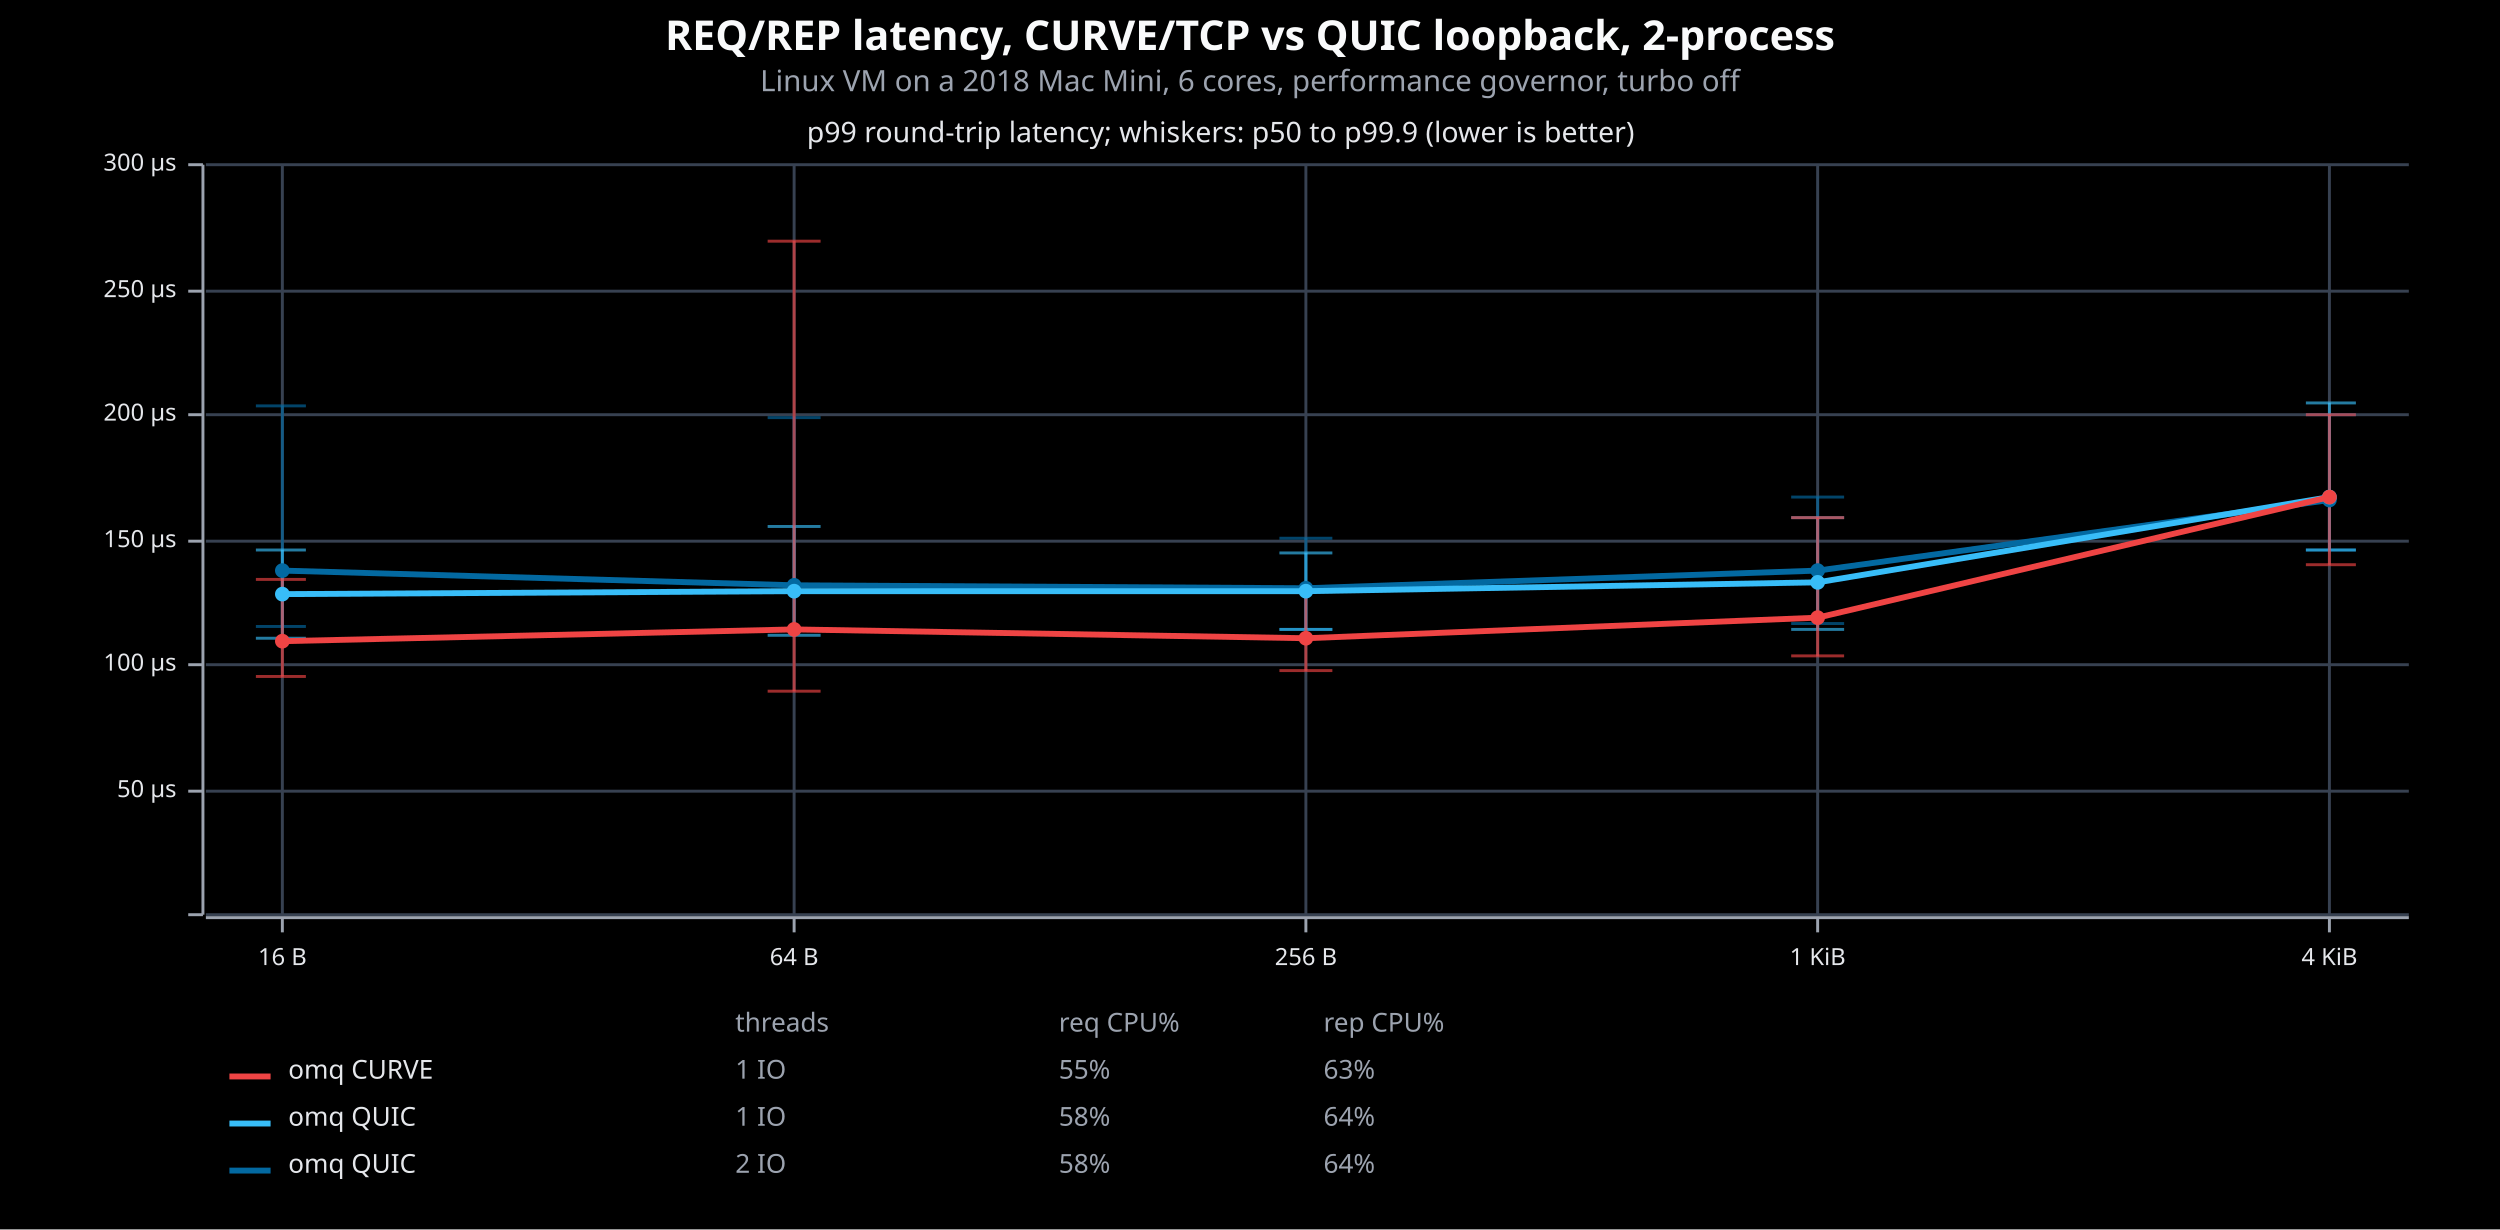
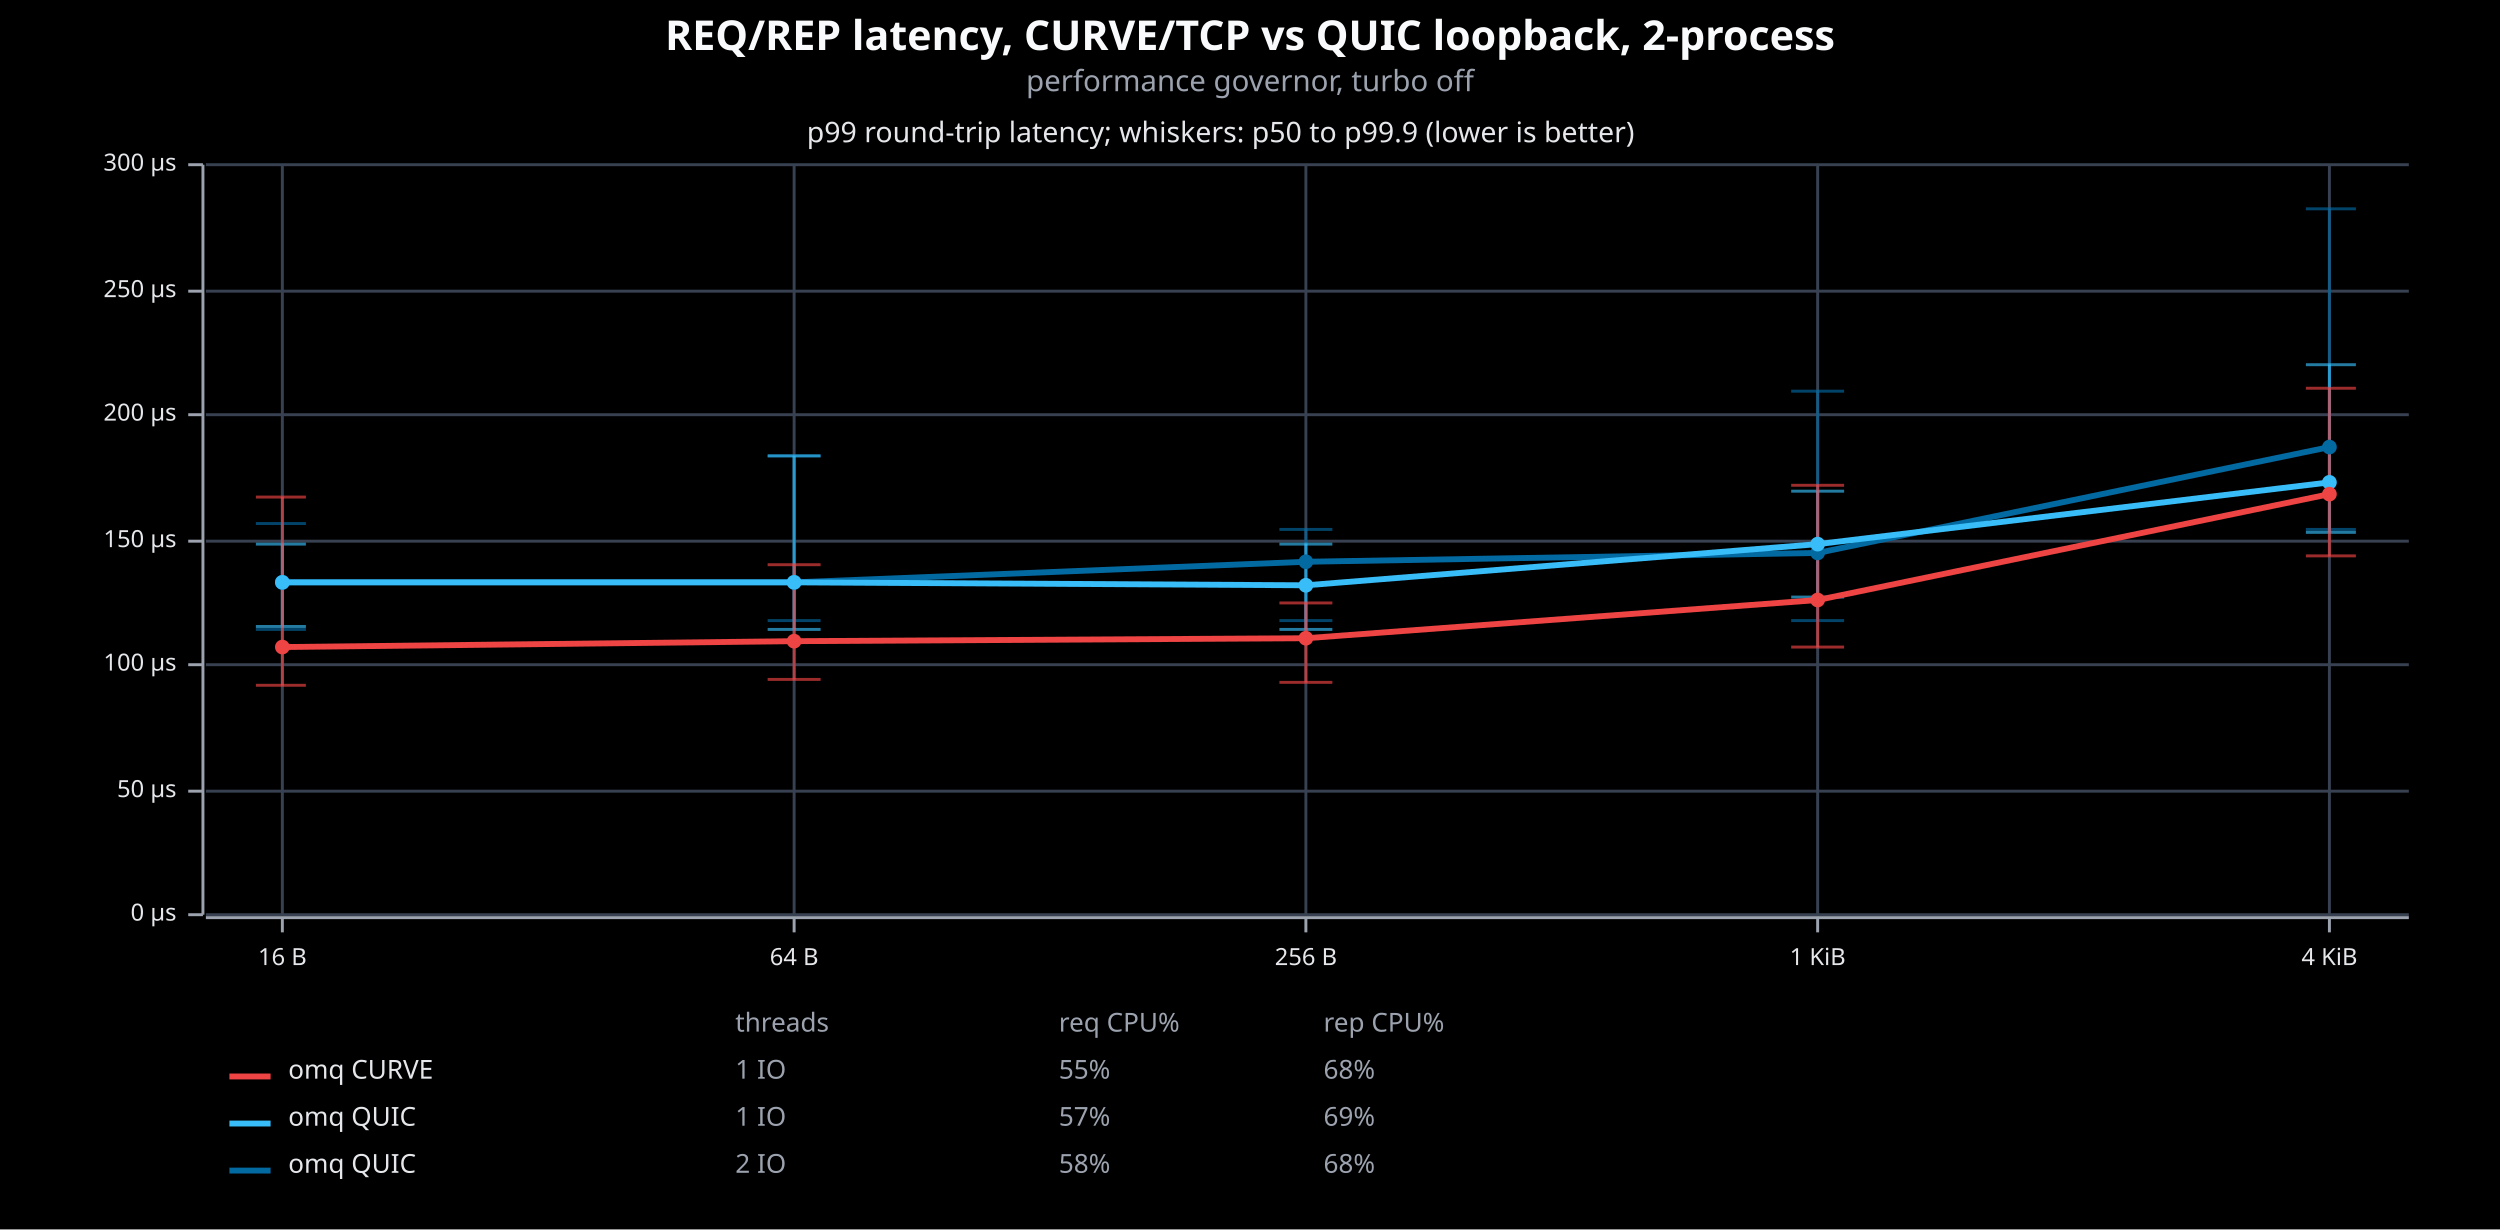
<svg xmlns="http://www.w3.org/2000/svg" viewBox="0 0 850 418" font-family="system-ui, -apple-system, sans-serif">
  <rect x="0" y="0" width="850" height="418" opacity="1" fill="#000000" stroke="none" />
  <text x="425" y="17" text-anchor="middle" font-family="sans-serif" font-size="14" font-weight="bold" fill="#F9FAFB">REQ/REP latency, CURVE/TCP vs QUIC loopback, 2-process</text>
-   <text x="425" y="31" text-anchor="middle" font-family="sans-serif" font-size="10" fill="#9CA3AF">Linux VM on a 2018 Mac Mini, 6 cores, performance governor, turbo off</text>
+   <text x="425" y="31" text-anchor="middle" font-family="sans-serif" font-size="10" fill="#9CA3AF">performance governor, turbo off</text>
  <text x="415" y="41" dy="0.76em" text-anchor="middle" font-family="sans-serif" font-size="9.677" opacity="1" fill="#E5E7EB">
p99 round-trip latency; whiskers: p50 to p99.9 (lower is better)
</text>
  <line opacity="1" stroke="#374151" stroke-width="1" x1="96" y1="311" x2="96" y2="56" />
  <line opacity="1" stroke="#374151" stroke-width="1" x1="270" y1="311" x2="270" y2="56" />
  <line opacity="1" stroke="#374151" stroke-width="1" x1="444" y1="311" x2="444" y2="56" />
  <line opacity="1" stroke="#374151" stroke-width="1" x1="618" y1="311" x2="618" y2="56" />
  <line opacity="1" stroke="#374151" stroke-width="1" x1="792" y1="311" x2="792" y2="56" />
  <line opacity="1" stroke="#374151" stroke-width="1" x1="70" y1="311" x2="819" y2="311" />
  <line opacity="1" stroke="#374151" stroke-width="1" x1="70" y1="269" x2="819" y2="269" />
  <line opacity="1" stroke="#374151" stroke-width="1" x1="70" y1="226" x2="819" y2="226" />
  <line opacity="1" stroke="#374151" stroke-width="1" x1="70" y1="184" x2="819" y2="184" />
  <line opacity="1" stroke="#374151" stroke-width="1" x1="70" y1="141" x2="819" y2="141" />
  <line opacity="1" stroke="#374151" stroke-width="1" x1="70" y1="99" x2="819" y2="99" />
  <line opacity="1" stroke="#374151" stroke-width="1" x1="70" y1="56" x2="819" y2="56" />
  <polyline fill="none" opacity="1" stroke="#9CA3AF" stroke-width="1" points="69,56 69,311 " />
  <text x="60" y="311" dy="0.5ex" text-anchor="end" font-family="sans-serif" font-size="8.065" opacity="1" fill="#E5E7EB">
- 
+ 0 μs
</text>
  <polyline fill="none" opacity="1" stroke="#9CA3AF" stroke-width="1" points="64,311 69,311 " />
  <text x="60" y="269" dy="0.5ex" text-anchor="end" font-family="sans-serif" font-size="8.065" opacity="1" fill="#E5E7EB">
50 μs
</text>
  <polyline fill="none" opacity="1" stroke="#9CA3AF" stroke-width="1" points="64,269 69,269 " />
  <text x="60" y="226" dy="0.5ex" text-anchor="end" font-family="sans-serif" font-size="8.065" opacity="1" fill="#E5E7EB">
100 μs
</text>
  <polyline fill="none" opacity="1" stroke="#9CA3AF" stroke-width="1" points="64,226 69,226 " />
  <text x="60" y="184" dy="0.5ex" text-anchor="end" font-family="sans-serif" font-size="8.065" opacity="1" fill="#E5E7EB">
150 μs
</text>
  <polyline fill="none" opacity="1" stroke="#9CA3AF" stroke-width="1" points="64,184 69,184 " />
  <text x="60" y="141" dy="0.5ex" text-anchor="end" font-family="sans-serif" font-size="8.065" opacity="1" fill="#E5E7EB">
200 μs
</text>
  <polyline fill="none" opacity="1" stroke="#9CA3AF" stroke-width="1" points="64,141 69,141 " />
  <text x="60" y="99" dy="0.5ex" text-anchor="end" font-family="sans-serif" font-size="8.065" opacity="1" fill="#E5E7EB">
250 μs
</text>
  <polyline fill="none" opacity="1" stroke="#9CA3AF" stroke-width="1" points="64,99 69,99 " />
  <text x="60" y="56" dy="0.5ex" text-anchor="end" font-family="sans-serif" font-size="8.065" opacity="1" fill="#E5E7EB">
300 μs
</text>
  <polyline fill="none" opacity="1" stroke="#9CA3AF" stroke-width="1" points="64,56 69,56 " />
  <polyline fill="none" opacity="1" stroke="#9CA3AF" stroke-width="1" points="70,312 819,312 " />
  <text x="96" y="322" dy="0.76em" text-anchor="middle" font-family="sans-serif" font-size="8.065" opacity="1" fill="#E5E7EB">
16 B
</text>
  <polyline fill="none" opacity="1" stroke="#9CA3AF" stroke-width="1" points="96,312 96,317 " />
  <text x="270" y="322" dy="0.76em" text-anchor="middle" font-family="sans-serif" font-size="8.065" opacity="1" fill="#E5E7EB">
64 B
</text>
  <polyline fill="none" opacity="1" stroke="#9CA3AF" stroke-width="1" points="270,312 270,317 " />
  <text x="444" y="322" dy="0.76em" text-anchor="middle" font-family="sans-serif" font-size="8.065" opacity="1" fill="#E5E7EB">
256 B
</text>
  <polyline fill="none" opacity="1" stroke="#9CA3AF" stroke-width="1" points="444,312 444,317 " />
  <text x="618" y="322" dy="0.76em" text-anchor="middle" font-family="sans-serif" font-size="8.065" opacity="1" fill="#E5E7EB">
1 KiB
</text>
  <polyline fill="none" opacity="1" stroke="#9CA3AF" stroke-width="1" points="618,312 618,317 " />
  <text x="792" y="322" dy="0.76em" text-anchor="middle" font-family="sans-serif" font-size="8.065" opacity="1" fill="#E5E7EB">
4 KiB
</text>
  <polyline fill="none" opacity="1" stroke="#9CA3AF" stroke-width="1" points="792,312 792,317 " />
-   <polyline fill="none" opacity="0.65" stroke="#0369A1" stroke-width="1" points="96,213 96,138 " />
-   <polyline fill="none" opacity="0.65" stroke="#0369A1" stroke-width="1" points="87,213 104,213 " />
-   <polyline fill="none" opacity="0.65" stroke="#0369A1" stroke-width="1" points="87,138 104,138 " />
-   <polyline fill="none" opacity="0.65" stroke="#0369A1" stroke-width="1" points="270,214 270,142 " />
-   <polyline fill="none" opacity="0.65" stroke="#0369A1" stroke-width="1" points="261,214 279,214 " />
-   <polyline fill="none" opacity="0.65" stroke="#0369A1" stroke-width="1" points="261,142 279,142 " />
-   <polyline fill="none" opacity="0.65" stroke="#0369A1" stroke-width="1" points="444,214 444,183 " />
-   <polyline fill="none" opacity="0.65" stroke="#0369A1" stroke-width="1" points="435,214 453,214 " />
-   <polyline fill="none" opacity="0.65" stroke="#0369A1" stroke-width="1" points="435,183 453,183 " />
-   <polyline fill="none" opacity="0.65" stroke="#0369A1" stroke-width="1" points="618,212 618,169 " />
-   <polyline fill="none" opacity="0.65" stroke="#0369A1" stroke-width="1" points="609,212 627,212 " />
-   <polyline fill="none" opacity="0.65" stroke="#0369A1" stroke-width="1" points="609,169 627,169 " />
-   <polyline fill="none" opacity="0.65" stroke="#0369A1" stroke-width="1" points="792,187 792,141 " />
-   <polyline fill="none" opacity="0.65" stroke="#0369A1" stroke-width="1" points="784,187 801,187 " />
-   <polyline fill="none" opacity="0.65" stroke="#0369A1" stroke-width="1" points="784,141 801,141 " />
-   <polyline fill="none" opacity="0.65" stroke="#38BDF8" stroke-width="1" points="96,217 96,187 " />
-   <polyline fill="none" opacity="0.65" stroke="#38BDF8" stroke-width="1" points="87,217 104,217 " />
-   <polyline fill="none" opacity="0.65" stroke="#38BDF8" stroke-width="1" points="87,187 104,187 " />
-   <polyline fill="none" opacity="0.65" stroke="#38BDF8" stroke-width="1" points="270,216 270,179 " />
-   <polyline fill="none" opacity="0.65" stroke="#38BDF8" stroke-width="1" points="261,216 279,216 " />
-   <polyline fill="none" opacity="0.65" stroke="#38BDF8" stroke-width="1" points="261,179 279,179 " />
-   <polyline fill="none" opacity="0.65" stroke="#38BDF8" stroke-width="1" points="444,214 444,188 " />
+   <polyline fill="none" opacity="0.65" stroke="#0369A1" stroke-width="1" points="96,214 96,178 " />
+   <polyline fill="none" opacity="0.65" stroke="#0369A1" stroke-width="1" points="87,214 104,214 " />
+   <polyline fill="none" opacity="0.65" stroke="#0369A1" stroke-width="1" points="87,178 104,178 " />
+   <polyline fill="none" opacity="0.65" stroke="#0369A1" stroke-width="1" points="270,211 270,155 " />
+   <polyline fill="none" opacity="0.65" stroke="#0369A1" stroke-width="1" points="261,211 279,211 " />
+   <polyline fill="none" opacity="0.65" stroke="#0369A1" stroke-width="1" points="261,155 279,155 " />
+   <polyline fill="none" opacity="0.65" stroke="#0369A1" stroke-width="1" points="444,211 444,180 " />
+   <polyline fill="none" opacity="0.65" stroke="#0369A1" stroke-width="1" points="435,211 453,211 " />
+   <polyline fill="none" opacity="0.65" stroke="#0369A1" stroke-width="1" points="435,180 453,180 " />
+   <polyline fill="none" opacity="0.65" stroke="#0369A1" stroke-width="1" points="618,211 618,133 " />
+   <polyline fill="none" opacity="0.65" stroke="#0369A1" stroke-width="1" points="609,211 627,211 " />
+   <polyline fill="none" opacity="0.65" stroke="#0369A1" stroke-width="1" points="609,133 627,133 " />
+   <polyline fill="none" opacity="0.65" stroke="#0369A1" stroke-width="1" points="792,180 792,71 " />
+   <polyline fill="none" opacity="0.65" stroke="#0369A1" stroke-width="1" points="784,180 801,180 " />
+   <polyline fill="none" opacity="0.65" stroke="#0369A1" stroke-width="1" points="784,71 801,71 " />
+   <polyline fill="none" opacity="0.65" stroke="#38BDF8" stroke-width="1" points="96,213 96,185 " />
+   <polyline fill="none" opacity="0.65" stroke="#38BDF8" stroke-width="1" points="87,213 104,213 " />
+   <polyline fill="none" opacity="0.65" stroke="#38BDF8" stroke-width="1" points="87,185 104,185 " />
+   <polyline fill="none" opacity="0.65" stroke="#38BDF8" stroke-width="1" points="270,214 270,155 " />
+   <polyline fill="none" opacity="0.65" stroke="#38BDF8" stroke-width="1" points="261,214 279,214 " />
+   <polyline fill="none" opacity="0.65" stroke="#38BDF8" stroke-width="1" points="261,155 279,155 " />
+   <polyline fill="none" opacity="0.65" stroke="#38BDF8" stroke-width="1" points="444,214 444,185 " />
  <polyline fill="none" opacity="0.65" stroke="#38BDF8" stroke-width="1" points="435,214 453,214 " />
-   <polyline fill="none" opacity="0.65" stroke="#38BDF8" stroke-width="1" points="435,188 453,188 " />
-   <polyline fill="none" opacity="0.65" stroke="#38BDF8" stroke-width="1" points="618,214 618,176 " />
-   <polyline fill="none" opacity="0.65" stroke="#38BDF8" stroke-width="1" points="609,214 627,214 " />
-   <polyline fill="none" opacity="0.65" stroke="#38BDF8" stroke-width="1" points="609,176 627,176 " />
-   <polyline fill="none" opacity="0.65" stroke="#38BDF8" stroke-width="1" points="792,187 792,137 " />
-   <polyline fill="none" opacity="0.65" stroke="#38BDF8" stroke-width="1" points="784,187 801,187 " />
-   <polyline fill="none" opacity="0.65" stroke="#38BDF8" stroke-width="1" points="784,137 801,137 " />
-   <polyline fill="none" opacity="0.65" stroke="#EF4444" stroke-width="1" points="96,230 96,197 " />
-   <polyline fill="none" opacity="0.65" stroke="#EF4444" stroke-width="1" points="87,230 104,230 " />
-   <polyline fill="none" opacity="0.65" stroke="#EF4444" stroke-width="1" points="87,197 104,197 " />
-   <polyline fill="none" opacity="0.65" stroke="#EF4444" stroke-width="1" points="270,235 270,82 " />
-   <polyline fill="none" opacity="0.65" stroke="#EF4444" stroke-width="1" points="261,235 279,235 " />
-   <polyline fill="none" opacity="0.65" stroke="#EF4444" stroke-width="1" points="261,82 279,82 " />
-   <polyline fill="none" opacity="0.65" stroke="#EF4444" stroke-width="1" points="444,228 444,201 " />
-   <polyline fill="none" opacity="0.65" stroke="#EF4444" stroke-width="1" points="435,228 453,228 " />
-   <polyline fill="none" opacity="0.65" stroke="#EF4444" stroke-width="1" points="435,201 453,201 " />
-   <polyline fill="none" opacity="0.65" stroke="#EF4444" stroke-width="1" points="618,223 618,176 " />
-   <polyline fill="none" opacity="0.65" stroke="#EF4444" stroke-width="1" points="609,223 627,223 " />
-   <polyline fill="none" opacity="0.65" stroke="#EF4444" stroke-width="1" points="609,176 627,176 " />
-   <polyline fill="none" opacity="0.65" stroke="#EF4444" stroke-width="1" points="792,192 792,141 " />
-   <polyline fill="none" opacity="0.65" stroke="#EF4444" stroke-width="1" points="784,192 801,192 " />
-   <polyline fill="none" opacity="0.65" stroke="#EF4444" stroke-width="1" points="784,141 801,141 " />
-   <polyline fill="none" opacity="1" stroke="#0369A1" stroke-width="2" points="96,194 270,199 444,200 618,194 792,170 " />
-   <circle cx="96" cy="194" r="2.5" opacity="1" fill="#0369A1" stroke="none" stroke-width="1" />
-   <circle cx="270" cy="199" r="2.5" opacity="1" fill="#0369A1" stroke="none" stroke-width="1" />
-   <circle cx="444" cy="200" r="2.5" opacity="1" fill="#0369A1" stroke="none" stroke-width="1" />
-   <circle cx="618" cy="194" r="2.5" opacity="1" fill="#0369A1" stroke="none" stroke-width="1" />
-   <circle cx="792" cy="170" r="2.5" opacity="1" fill="#0369A1" stroke="none" stroke-width="1" />
-   <polyline fill="none" opacity="1" stroke="#38BDF8" stroke-width="2" points="96,202 270,201 444,201 618,198 792,169 " />
-   <circle cx="96" cy="202" r="2.5" opacity="1" fill="#38BDF8" stroke="none" stroke-width="1" />
-   <circle cx="270" cy="201" r="2.5" opacity="1" fill="#38BDF8" stroke="none" stroke-width="1" />
-   <circle cx="444" cy="201" r="2.5" opacity="1" fill="#38BDF8" stroke="none" stroke-width="1" />
-   <circle cx="618" cy="198" r="2.5" opacity="1" fill="#38BDF8" stroke="none" stroke-width="1" />
-   <circle cx="792" cy="169" r="2.5" opacity="1" fill="#38BDF8" stroke="none" stroke-width="1" />
-   <polyline fill="none" opacity="1" stroke="#EF4444" stroke-width="2" points="96,218 270,214 444,217 618,210 792,169 " />
-   <circle cx="96" cy="218" r="2.5" opacity="1" fill="#EF4444" stroke="none" stroke-width="1" />
-   <circle cx="270" cy="214" r="2.5" opacity="1" fill="#EF4444" stroke="none" stroke-width="1" />
+   <polyline fill="none" opacity="0.65" stroke="#38BDF8" stroke-width="1" points="435,185 453,185 " />
+   <polyline fill="none" opacity="0.65" stroke="#38BDF8" stroke-width="1" points="618,203 618,167 " />
+   <polyline fill="none" opacity="0.65" stroke="#38BDF8" stroke-width="1" points="609,203 627,203 " />
+   <polyline fill="none" opacity="0.65" stroke="#38BDF8" stroke-width="1" points="609,167 627,167 " />
+   <polyline fill="none" opacity="0.65" stroke="#38BDF8" stroke-width="1" points="792,181 792,124 " />
+   <polyline fill="none" opacity="0.65" stroke="#38BDF8" stroke-width="1" points="784,181 801,181 " />
+   <polyline fill="none" opacity="0.65" stroke="#38BDF8" stroke-width="1" points="784,124 801,124 " />
+   <polyline fill="none" opacity="0.65" stroke="#EF4444" stroke-width="1" points="96,233 96,169 " />
+   <polyline fill="none" opacity="0.65" stroke="#EF4444" stroke-width="1" points="87,233 104,233 " />
+   <polyline fill="none" opacity="0.65" stroke="#EF4444" stroke-width="1" points="87,169 104,169 " />
+   <polyline fill="none" opacity="0.65" stroke="#EF4444" stroke-width="1" points="270,231 270,192 " />
+   <polyline fill="none" opacity="0.65" stroke="#EF4444" stroke-width="1" points="261,231 279,231 " />
+   <polyline fill="none" opacity="0.65" stroke="#EF4444" stroke-width="1" points="261,192 279,192 " />
+   <polyline fill="none" opacity="0.65" stroke="#EF4444" stroke-width="1" points="444,232 444,205 " />
+   <polyline fill="none" opacity="0.65" stroke="#EF4444" stroke-width="1" points="435,232 453,232 " />
+   <polyline fill="none" opacity="0.65" stroke="#EF4444" stroke-width="1" points="435,205 453,205 " />
+   <polyline fill="none" opacity="0.65" stroke="#EF4444" stroke-width="1" points="618,220 618,165 " />
+   <polyline fill="none" opacity="0.65" stroke="#EF4444" stroke-width="1" points="609,220 627,220 " />
+   <polyline fill="none" opacity="0.65" stroke="#EF4444" stroke-width="1" points="609,165 627,165 " />
+   <polyline fill="none" opacity="0.65" stroke="#EF4444" stroke-width="1" points="792,189 792,132 " />
+   <polyline fill="none" opacity="0.65" stroke="#EF4444" stroke-width="1" points="784,189 801,189 " />
+   <polyline fill="none" opacity="0.65" stroke="#EF4444" stroke-width="1" points="784,132 801,132 " />
+   <polyline fill="none" opacity="1" stroke="#0369A1" stroke-width="2" points="96,198 270,198 444,191 618,188 792,152 " />
+   <circle cx="96" cy="198" r="2.5" opacity="1" fill="#0369A1" stroke="none" stroke-width="1" />
+   <circle cx="270" cy="198" r="2.5" opacity="1" fill="#0369A1" stroke="none" stroke-width="1" />
+   <circle cx="444" cy="191" r="2.5" opacity="1" fill="#0369A1" stroke="none" stroke-width="1" />
+   <circle cx="618" cy="188" r="2.5" opacity="1" fill="#0369A1" stroke="none" stroke-width="1" />
+   <circle cx="792" cy="152" r="2.5" opacity="1" fill="#0369A1" stroke="none" stroke-width="1" />
+   <polyline fill="none" opacity="1" stroke="#38BDF8" stroke-width="2" points="96,198 270,198 444,199 618,185 792,164 " />
+   <circle cx="96" cy="198" r="2.5" opacity="1" fill="#38BDF8" stroke="none" stroke-width="1" />
+   <circle cx="270" cy="198" r="2.5" opacity="1" fill="#38BDF8" stroke="none" stroke-width="1" />
+   <circle cx="444" cy="199" r="2.5" opacity="1" fill="#38BDF8" stroke="none" stroke-width="1" />
+   <circle cx="618" cy="185" r="2.5" opacity="1" fill="#38BDF8" stroke="none" stroke-width="1" />
+   <circle cx="792" cy="164" r="2.5" opacity="1" fill="#38BDF8" stroke="none" stroke-width="1" />
+   <polyline fill="none" opacity="1" stroke="#EF4444" stroke-width="2" points="96,220 270,218 444,217 618,204 792,168 " />
+   <circle cx="96" cy="220" r="2.5" opacity="1" fill="#EF4444" stroke="none" stroke-width="1" />
+   <circle cx="270" cy="218" r="2.5" opacity="1" fill="#EF4444" stroke="none" stroke-width="1" />
  <circle cx="444" cy="217" r="2.5" opacity="1" fill="#EF4444" stroke="none" stroke-width="1" />
-   <circle cx="618" cy="210" r="2.5" opacity="1" fill="#EF4444" stroke="none" stroke-width="1" />
-   <circle cx="792" cy="169" r="2.5" opacity="1" fill="#EF4444" stroke="none" stroke-width="1" />
+   <circle cx="618" cy="204" r="2.5" opacity="1" fill="#EF4444" stroke="none" stroke-width="1" />
+   <circle cx="792" cy="168" r="2.5" opacity="1" fill="#EF4444" stroke="none" stroke-width="1" />
  <text x="250" y="344" dy="0.76em" text-anchor="start" font-family="sans-serif" font-size="8.871" opacity="1" fill="#9CA3AF">
threads
</text>
  <text x="360" y="344" dy="0.76em" text-anchor="start" font-family="sans-serif" font-size="8.871" opacity="1" fill="#9CA3AF">
req CPU%
</text>
  <text x="450" y="344" dy="0.76em" text-anchor="start" font-family="sans-serif" font-size="8.871" opacity="1" fill="#9CA3AF">
rep CPU%
</text>
  <polyline fill="none" opacity="1" stroke="#EF4444" stroke-width="2" points="78,366 92,366 " />
  <text x="98" y="360" dy="0.76em" text-anchor="start" font-family="sans-serif" font-size="8.871" opacity="1" fill="#E5E7EB">
omq CURVE
</text>
  <text x="250" y="360" dy="0.76em" text-anchor="start" font-family="sans-serif" font-size="8.871" opacity="1" fill="#9CA3AF">
1 IO
</text>
  <text x="360" y="360" dy="0.76em" text-anchor="start" font-family="sans-serif" font-size="8.871" opacity="1" fill="#9CA3AF">
55%
</text>
  <text x="450" y="360" dy="0.76em" text-anchor="start" font-family="sans-serif" font-size="8.871" opacity="1" fill="#9CA3AF">
- 63%
+ 68%
</text>
  <polyline fill="none" opacity="1" stroke="#38BDF8" stroke-width="2" points="78,382 92,382 " />
  <text x="98" y="376" dy="0.76em" text-anchor="start" font-family="sans-serif" font-size="8.871" opacity="1" fill="#E5E7EB">
omq QUIC
</text>
  <text x="250" y="376" dy="0.76em" text-anchor="start" font-family="sans-serif" font-size="8.871" opacity="1" fill="#9CA3AF">
1 IO
</text>
  <text x="360" y="376" dy="0.76em" text-anchor="start" font-family="sans-serif" font-size="8.871" opacity="1" fill="#9CA3AF">
- 58%
+ 57%
</text>
  <text x="450" y="376" dy="0.76em" text-anchor="start" font-family="sans-serif" font-size="8.871" opacity="1" fill="#9CA3AF">
- 64%
+ 69%
</text>
  <polyline fill="none" opacity="1" stroke="#0369A1" stroke-width="2" points="78,398 92,398 " />
  <text x="98" y="392" dy="0.76em" text-anchor="start" font-family="sans-serif" font-size="8.871" opacity="1" fill="#E5E7EB">
omq QUIC
</text>
  <text x="250" y="392" dy="0.76em" text-anchor="start" font-family="sans-serif" font-size="8.871" opacity="1" fill="#9CA3AF">
2 IO
</text>
  <text x="360" y="392" dy="0.76em" text-anchor="start" font-family="sans-serif" font-size="8.871" opacity="1" fill="#9CA3AF">
58%
</text>
  <text x="450" y="392" dy="0.76em" text-anchor="start" font-family="sans-serif" font-size="8.871" opacity="1" fill="#9CA3AF">
- 64%
+ 68%
</text>
</svg>
